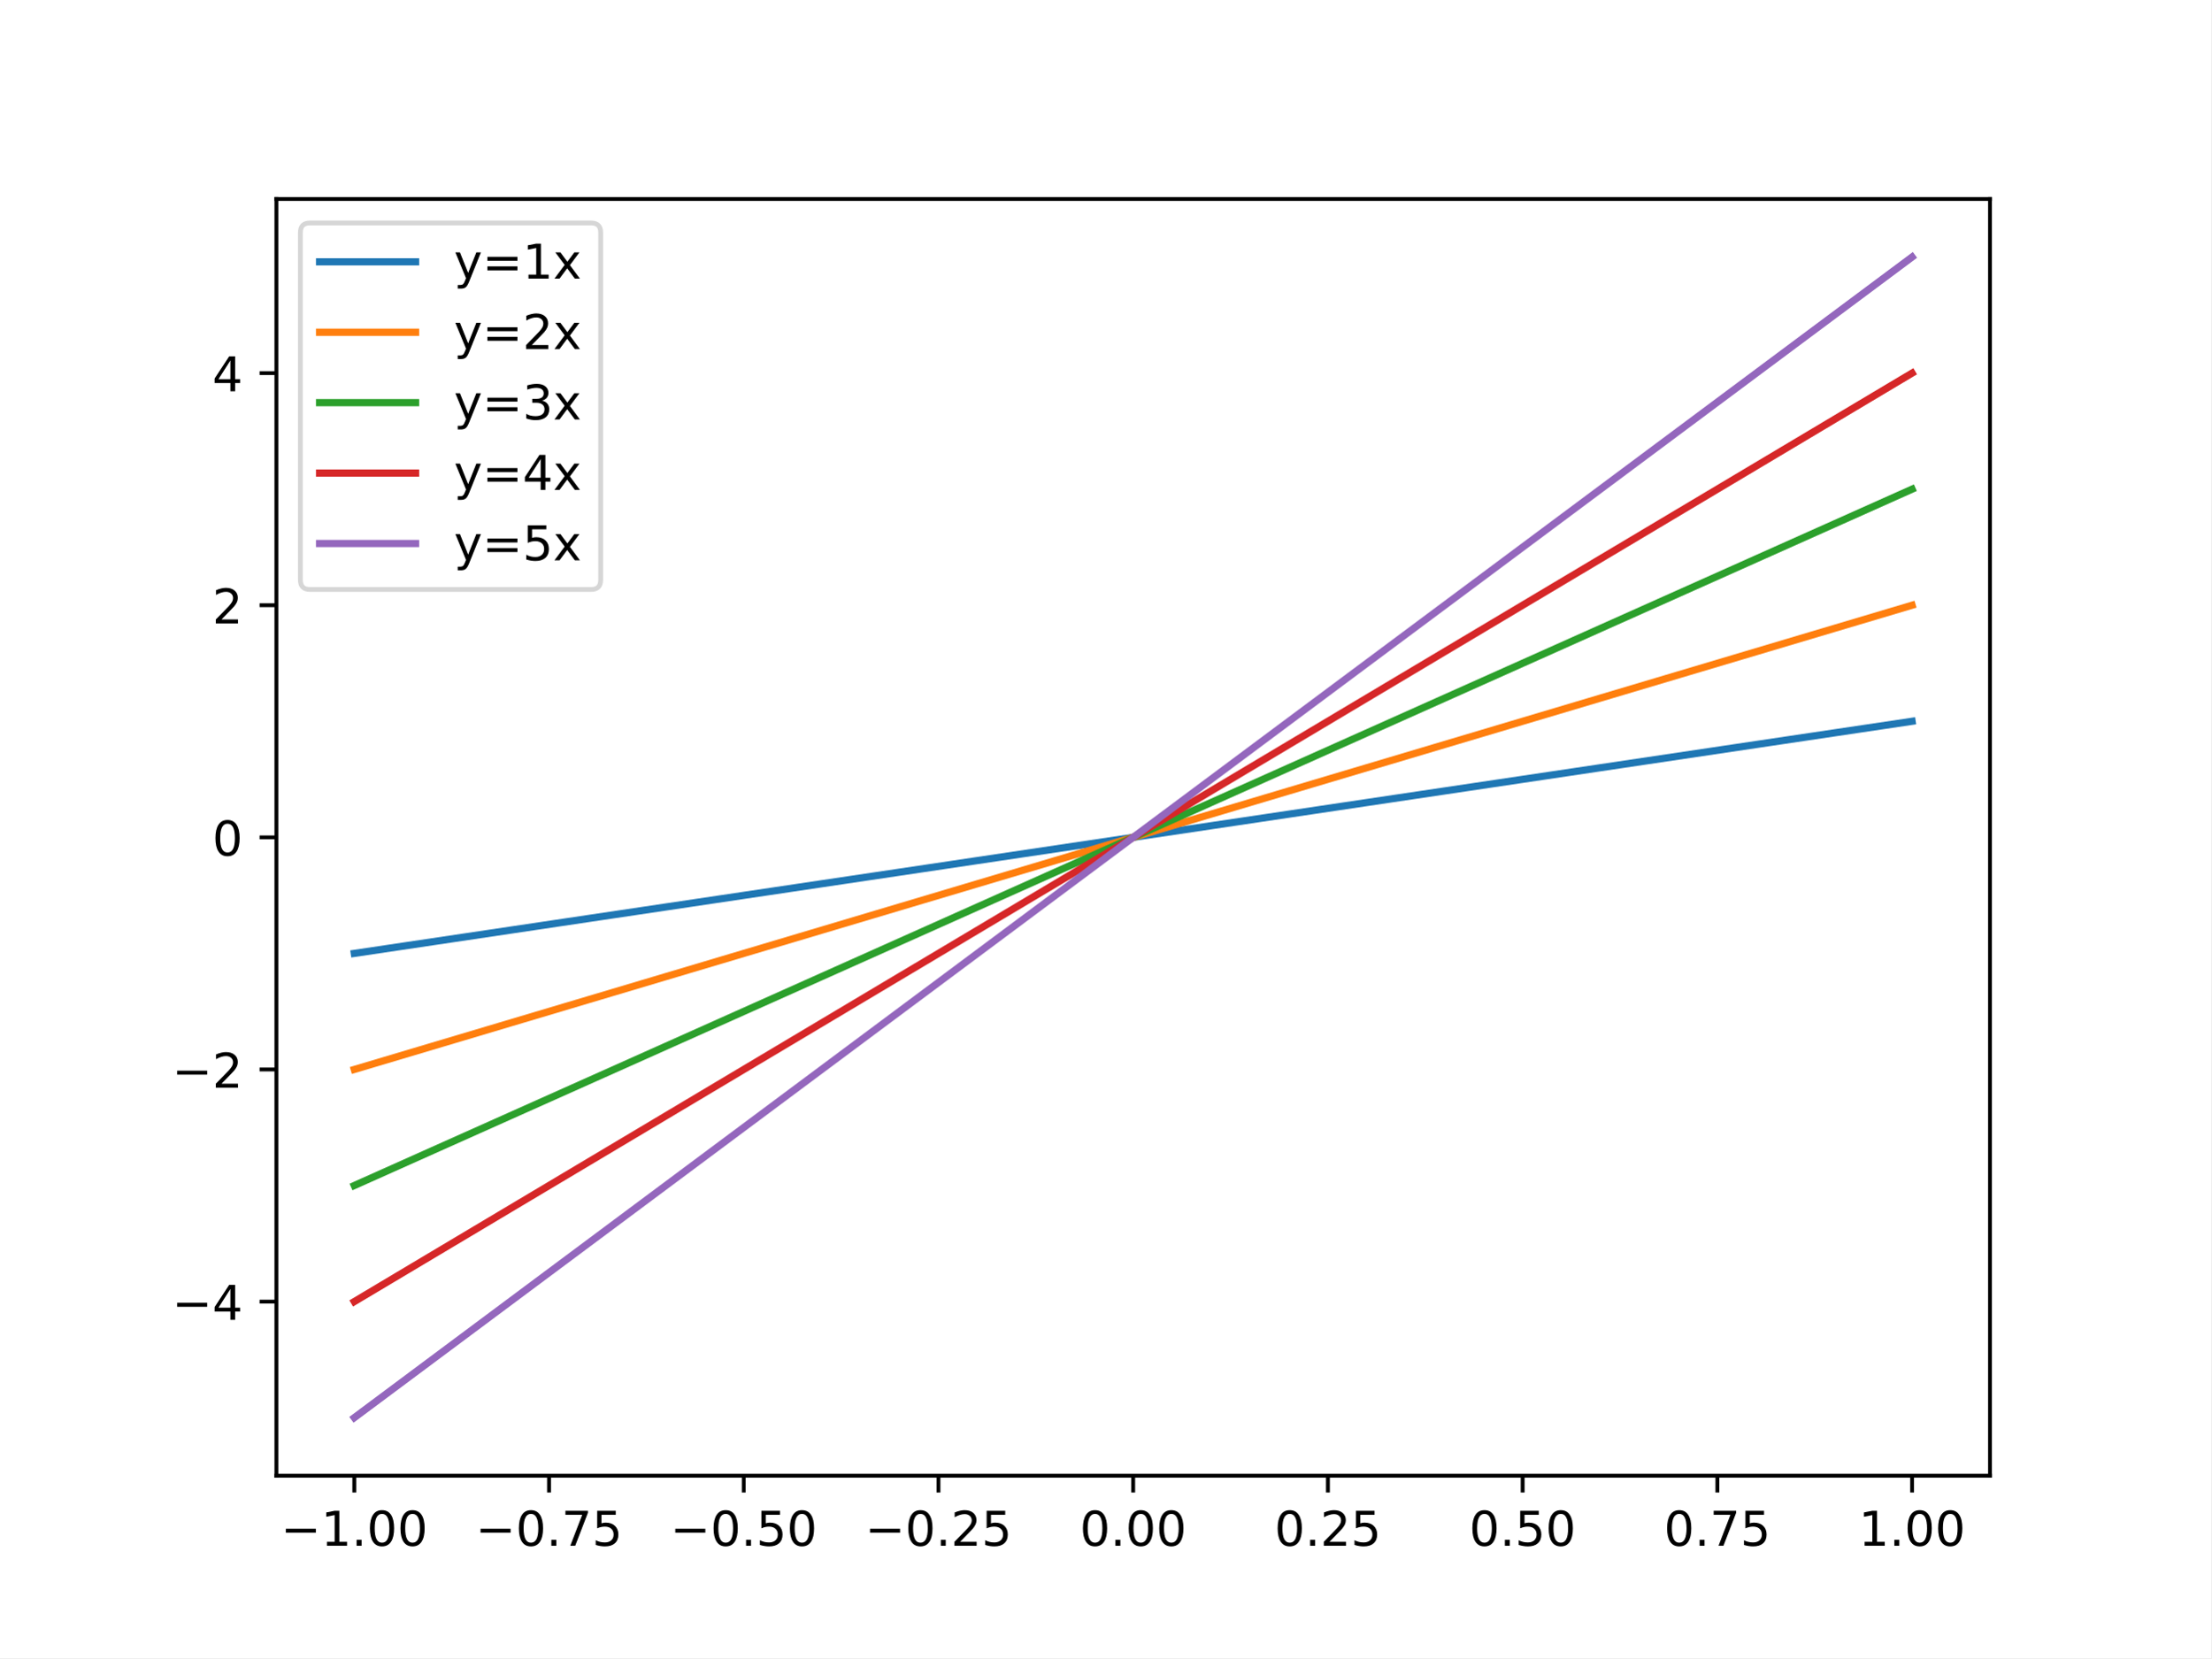
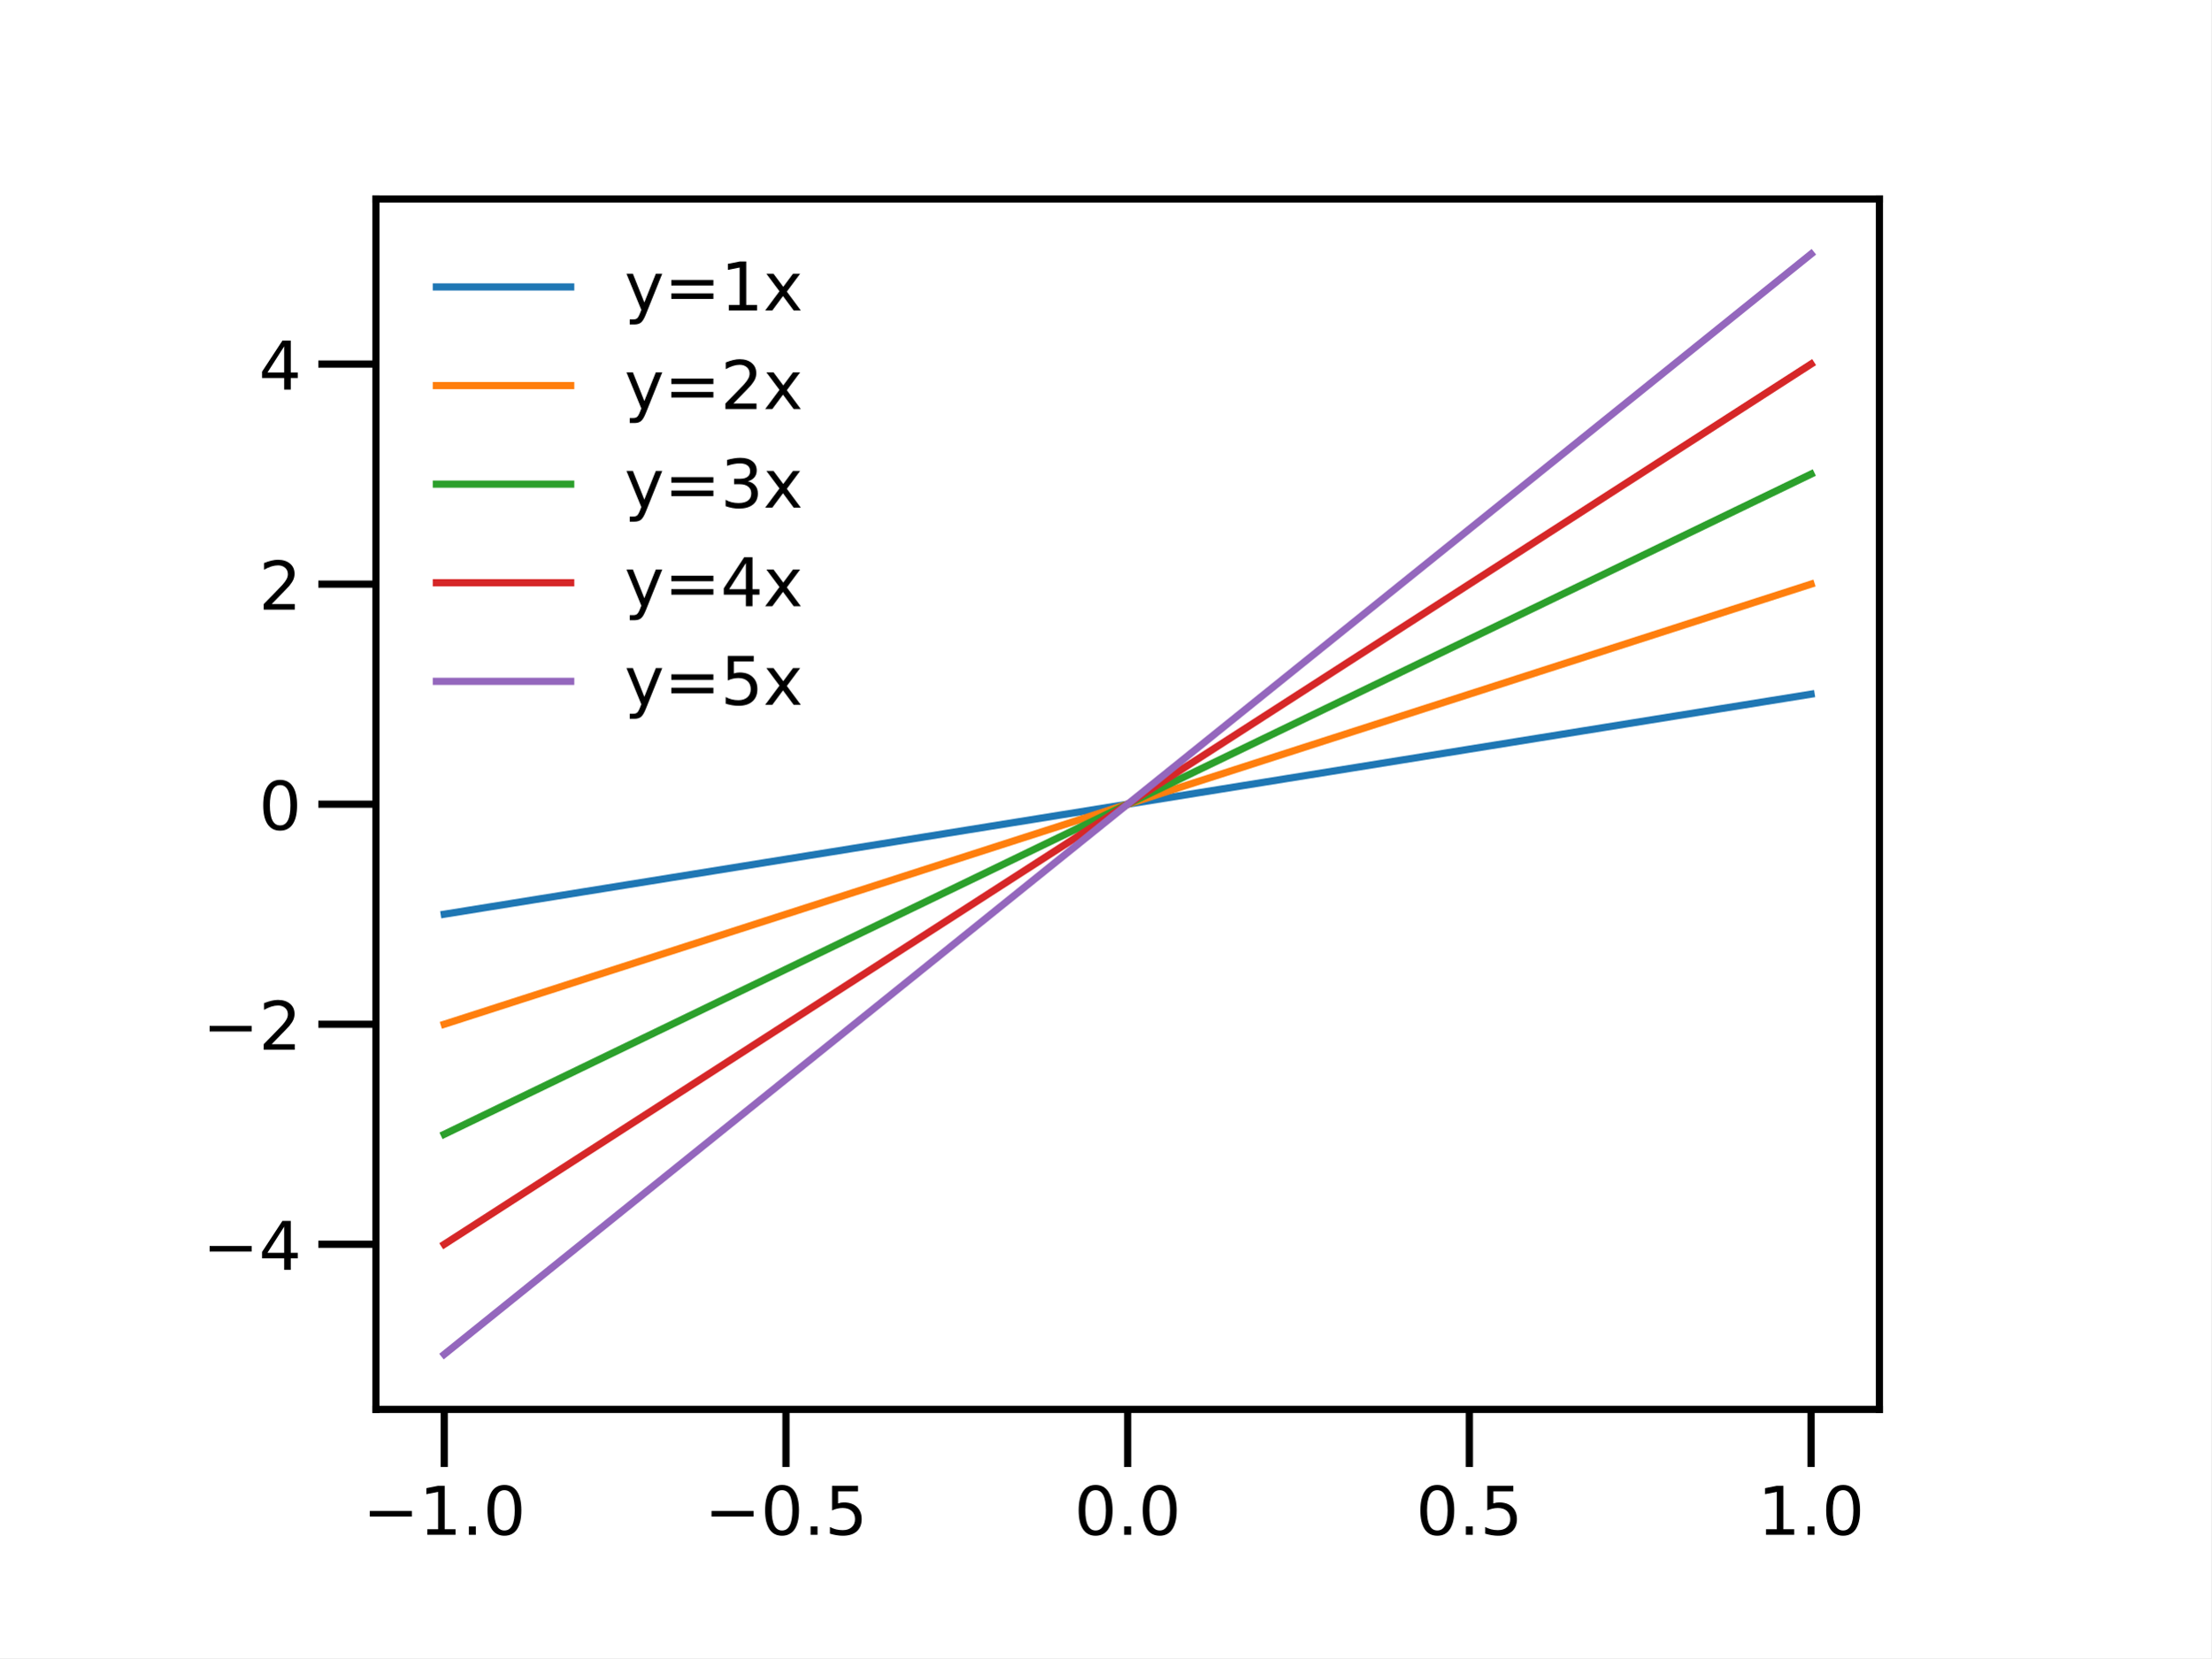
<svg xmlns="http://www.w3.org/2000/svg" xmlns:xlink="http://www.w3.org/1999/xlink" height="345.6pt" version="1.1" viewBox="0 0 460.8 345.6" width="460.8pt">
  <defs>
    <style type="text/css">
*{stroke-linecap:butt;stroke-linejoin:round;}
  </style>
  </defs>
  <g id="figure_1">
    <g id="patch_1">
      <path d="M 0 345.6  L 460.8 345.6  L 460.8 0  L 0 0  z " style="fill:#ffffff;" />
    </g>
    <g id="axes_1">
      <g id="patch_2">
-         <path d="M 57.6 307.584  L 414.72 307.584  L 414.72 41.472  L 57.6 41.472  z " style="fill:#ffffff;" />
+         <path d="M 78.336 293.76  L 391.68 293.76  L 391.68 41.472  L 78.336 41.472  z " style="fill:#ffffff;" />
      </g>
      <g id="matplotlib.axis_1">
        <g id="xtick_1">
          <g id="line2d_1">
            <defs>
-               <path d="M 0 0  L 0 3.5  " id="mb20162f5c3" style="stroke:#000000;stroke-width:0.8;" />
-             </defs>
-             <g>
-               <use style="stroke:#000000;stroke-width:0.8;" x="73.833" xlink:href="#mb20162f5c3" y="307.584" />
+               <path d="M 0 0  L 0 12  " id="m52c4b20557" style="stroke:#000000;stroke-width:1.5;" />
+             </defs>
+             <g>
+               <use style="stroke:#000000;stroke-width:1.5;" x="92.579" xlink:href="#m52c4b20557" y="293.76" />
            </g>
          </g>
          <g id="text_1">
            <defs>
              <path d="M 10.594 35.5  L 73.188 35.5  L 73.188 27.203  L 10.594 27.203  z " id="DejaVuSans-8722" />
              <path d="M 12.406 8.297  L 28.516 8.297  L 28.516 63.922  L 10.984 60.406  L 10.984 69.391  L 28.422 72.906  L 38.281 72.906  L 38.281 8.297  L 54.391 8.297  L 54.391 0  L 12.406 0  z " id="DejaVuSans-49" />
              <path d="M 10.688 12.406  L 21 12.406  L 21 0  L 10.688 0  z " id="DejaVuSans-46" />
              <path d="M 31.781 66.406  Q 24.172 66.406 20.328 58.906  Q 16.5 51.422 16.5 36.375  Q 16.5 21.391 20.328 13.891  Q 24.172 6.391 31.781 6.391  Q 39.453 6.391 43.281 13.891  Q 47.125 21.391 47.125 36.375  Q 47.125 51.422 43.281 58.906  Q 39.453 66.406 31.781 66.406  z M 31.781 74.219  Q 44.047 74.219 50.516 64.516  Q 56.984 54.828 56.984 36.375  Q 56.984 17.969 50.516 8.266  Q 44.047 -1.422 31.781 -1.422  Q 19.531 -1.422 13.062 8.266  Q 6.594 17.969 6.594 36.375  Q 6.594 54.828 13.062 64.516  Q 19.531 74.219 31.781 74.219  z " id="DejaVuSans-48" />
            </defs>
-             <g transform="translate(58.51007 322.1824)scale(0.1 -0.1)">
+             <g transform="translate(75.58094 319.8978)scale(0.14 -0.14)">
              <use xlink:href="#DejaVuSans-8722" />
              <use x="83.789" xlink:href="#DejaVuSans-49" />
              <use x="147.412" xlink:href="#DejaVuSans-46" />
              <use x="179.199" xlink:href="#DejaVuSans-48" />
-               <use x="242.822" xlink:href="#DejaVuSans-48" />
            </g>
          </g>
        </g>
        <g id="xtick_2">
          <g id="line2d_2">
            <g>
-               <use style="stroke:#000000;stroke-width:0.8;" x="114.415" xlink:href="#mb20162f5c3" y="307.584" />
+               <use style="stroke:#000000;stroke-width:1.5;" x="163.793" xlink:href="#m52c4b20557" y="293.76" />
            </g>
          </g>
          <g id="text_2">
            <defs>
-               <path d="M 8.203 72.906  L 55.078 72.906  L 55.078 68.703  L 28.609 0  L 18.312 0  L 43.219 64.594  L 8.203 64.594  z " id="DejaVuSans-55" />
              <path d="M 10.797 72.906  L 49.516 72.906  L 49.516 64.594  L 19.828 64.594  L 19.828 46.734  Q 21.969 47.469 24.109 47.828  Q 26.266 48.188 28.422 48.188  Q 40.625 48.188 47.75 41.5  Q 54.891 34.812 54.891 23.391  Q 54.891 11.625 47.562 5.094  Q 40.234 -1.422 26.906 -1.422  Q 22.312 -1.422 17.547 -0.641  Q 12.797 0.141 7.719 1.703  L 7.719 11.625  Q 12.109 9.234 16.797 8.062  Q 21.484 6.891 26.703 6.891  Q 35.156 6.891 40.078 11.328  Q 45.016 15.766 45.016 23.391  Q 45.016 31 40.078 35.438  Q 35.156 39.891 26.703 39.891  Q 22.75 39.891 18.812 39.016  Q 14.891 38.141 10.797 36.281  z " id="DejaVuSans-53" />
            </defs>
-             <g transform="translate(99.09189 322.1824)scale(0.1 -0.1)">
-               <use xlink:href="#DejaVuSans-8722" />
-               <use x="83.789" xlink:href="#DejaVuSans-48" />
-               <use x="147.412" xlink:href="#DejaVuSans-46" />
-               <use x="179.199" xlink:href="#DejaVuSans-55" />
-               <use x="242.822" xlink:href="#DejaVuSans-53" />
-             </g>
-           </g>
-         </g>
-         <g id="xtick_3">
-           <g id="line2d_3">
-             <g>
-               <use style="stroke:#000000;stroke-width:0.8;" x="154.996" xlink:href="#mb20162f5c3" y="307.584" />
-             </g>
-           </g>
-           <g id="text_3">
-             <g transform="translate(139.6737 322.1824)scale(0.1 -0.1)">
+             <g transform="translate(146.7955 319.8978)scale(0.14 -0.14)">
              <use xlink:href="#DejaVuSans-8722" />
              <use x="83.789" xlink:href="#DejaVuSans-48" />
              <use x="147.412" xlink:href="#DejaVuSans-46" />
              <use x="179.199" xlink:href="#DejaVuSans-53" />
-               <use x="242.822" xlink:href="#DejaVuSans-48" />
-             </g>
-           </g>
-         </g>
-         <g id="xtick_4">
-           <g id="line2d_4">
-             <g>
-               <use style="stroke:#000000;stroke-width:0.8;" x="195.578" xlink:href="#mb20162f5c3" y="307.584" />
-             </g>
-           </g>
-           <g id="text_4">
-             <defs>
-               <path d="M 19.188 8.297  L 53.609 8.297  L 53.609 0  L 7.328 0  L 7.328 8.297  Q 12.938 14.109 22.625 23.891  Q 32.328 33.688 34.812 36.531  Q 39.547 41.844 41.422 45.531  Q 43.312 49.219 43.312 52.781  Q 43.312 58.594 39.234 62.25  Q 35.156 65.922 28.609 65.922  Q 23.969 65.922 18.812 64.312  Q 13.672 62.703 7.812 59.422  L 7.812 69.391  Q 13.766 71.781 18.938 73  Q 24.125 74.219 28.422 74.219  Q 39.75 74.219 46.484 68.547  Q 53.219 62.891 53.219 53.422  Q 53.219 48.922 51.531 44.891  Q 49.859 40.875 45.406 35.406  Q 44.188 33.984 37.641 27.219  Q 31.109 20.453 19.188 8.297  z " id="DejaVuSans-50" />
-             </defs>
-             <g transform="translate(180.2555 322.1824)scale(0.1 -0.1)">
-               <use xlink:href="#DejaVuSans-8722" />
-               <use x="83.789" xlink:href="#DejaVuSans-48" />
-               <use x="147.412" xlink:href="#DejaVuSans-46" />
-               <use x="179.199" xlink:href="#DejaVuSans-50" />
-               <use x="242.822" xlink:href="#DejaVuSans-53" />
-             </g>
-           </g>
-         </g>
-         <g id="xtick_5">
-           <g id="line2d_5">
-             <g>
-               <use style="stroke:#000000;stroke-width:0.8;" x="236.16" xlink:href="#mb20162f5c3" y="307.584" />
-             </g>
-           </g>
-           <g id="text_5">
-             <g transform="translate(225.0272 322.1824)scale(0.1 -0.1)">
+             </g>
+           </g>
+         </g>
+         <g id="xtick_3">
+           <g id="line2d_3">
+             <g>
+               <use style="stroke:#000000;stroke-width:1.5;" x="235.008" xlink:href="#m52c4b20557" y="293.76" />
+             </g>
+           </g>
+           <g id="text_3">
+             <g transform="translate(223.8758 319.8978)scale(0.14 -0.14)">
              <use xlink:href="#DejaVuSans-48" />
              <use x="63.623" xlink:href="#DejaVuSans-46" />
              <use x="95.41" xlink:href="#DejaVuSans-48" />
-               <use x="159.033" xlink:href="#DejaVuSans-48" />
-             </g>
-           </g>
-         </g>
-         <g id="xtick_6">
-           <g id="line2d_6">
-             <g>
-               <use style="stroke:#000000;stroke-width:0.8;" x="276.742" xlink:href="#mb20162f5c3" y="307.584" />
-             </g>
-           </g>
-           <g id="text_6">
-             <g transform="translate(265.609 322.1824)scale(0.1 -0.1)">
-               <use xlink:href="#DejaVuSans-48" />
-               <use x="63.623" xlink:href="#DejaVuSans-46" />
-               <use x="95.41" xlink:href="#DejaVuSans-50" />
-               <use x="159.033" xlink:href="#DejaVuSans-53" />
-             </g>
-           </g>
-         </g>
-         <g id="xtick_7">
-           <g id="line2d_7">
-             <g>
-               <use style="stroke:#000000;stroke-width:0.8;" x="317.324" xlink:href="#mb20162f5c3" y="307.584" />
-             </g>
-           </g>
-           <g id="text_7">
-             <g transform="translate(306.1908 322.1824)scale(0.1 -0.1)">
+             </g>
+           </g>
+         </g>
+         <g id="xtick_4">
+           <g id="line2d_4">
+             <g>
+               <use style="stroke:#000000;stroke-width:1.5;" x="306.223" xlink:href="#m52c4b20557" y="293.76" />
+             </g>
+           </g>
+           <g id="text_4">
+             <g transform="translate(295.0904 319.8978)scale(0.14 -0.14)">
              <use xlink:href="#DejaVuSans-48" />
              <use x="63.623" xlink:href="#DejaVuSans-46" />
              <use x="95.41" xlink:href="#DejaVuSans-53" />
-               <use x="159.033" xlink:href="#DejaVuSans-48" />
-             </g>
-           </g>
-         </g>
-         <g id="xtick_8">
-           <g id="line2d_8">
-             <g>
-               <use style="stroke:#000000;stroke-width:0.8;" x="357.905" xlink:href="#mb20162f5c3" y="307.584" />
-             </g>
-           </g>
-           <g id="text_8">
-             <g transform="translate(346.7726 322.1824)scale(0.1 -0.1)">
-               <use xlink:href="#DejaVuSans-48" />
-               <use x="63.623" xlink:href="#DejaVuSans-46" />
-               <use x="95.41" xlink:href="#DejaVuSans-55" />
-               <use x="159.033" xlink:href="#DejaVuSans-53" />
-             </g>
-           </g>
-         </g>
-         <g id="xtick_9">
-           <g id="line2d_9">
-             <g>
-               <use style="stroke:#000000;stroke-width:0.8;" x="398.487" xlink:href="#mb20162f5c3" y="307.584" />
-             </g>
-           </g>
-           <g id="text_9">
-             <g transform="translate(387.3545 322.1824)scale(0.1 -0.1)">
+             </g>
+           </g>
+         </g>
+         <g id="xtick_5">
+           <g id="line2d_5">
+             <g>
+               <use style="stroke:#000000;stroke-width:1.5;" x="377.437" xlink:href="#m52c4b20557" y="293.76" />
+             </g>
+           </g>
+           <g id="text_5">
+             <g transform="translate(366.3049 319.8978)scale(0.14 -0.14)">
              <use xlink:href="#DejaVuSans-49" />
              <use x="63.623" xlink:href="#DejaVuSans-46" />
              <use x="95.41" xlink:href="#DejaVuSans-48" />
-               <use x="159.033" xlink:href="#DejaVuSans-48" />
            </g>
          </g>
        </g>
      </g>
      <g id="matplotlib.axis_2">
        <g id="ytick_1">
+           <g id="line2d_6">
+             <defs>
+               <path d="M 0 0  L -12 0  " id="me9c76b706e" style="stroke:#000000;stroke-width:1.5;" />
+             </defs>
+             <g>
+               <use style="stroke:#000000;stroke-width:1.5;" x="78.336" xlink:href="#me9c76b706e" y="259.357" />
+             </g>
+           </g>
+           <g id="text_6">
+             <defs>
+               <path d="M 37.797 64.312  L 12.891 25.391  L 37.797 25.391  z M 35.203 72.906  L 47.609 72.906  L 47.609 25.391  L 58.016 25.391  L 58.016 17.188  L 47.609 17.188  L 47.609 0  L 37.797 0  L 37.797 17.188  L 4.891 17.188  L 4.891 26.703  z " id="DejaVuSans-52" />
+             </defs>
+             <g transform="translate(42.19694 264.676)scale(0.14 -0.14)">
+               <use xlink:href="#DejaVuSans-8722" />
+               <use x="83.789" xlink:href="#DejaVuSans-52" />
+             </g>
+           </g>
+         </g>
+         <g id="ytick_2">
+           <g id="line2d_7">
+             <g>
+               <use style="stroke:#000000;stroke-width:1.5;" x="78.336" xlink:href="#me9c76b706e" y="213.487" />
+             </g>
+           </g>
+           <g id="text_7">
+             <defs>
+               <path d="M 19.188 8.297  L 53.609 8.297  L 53.609 0  L 7.328 0  L 7.328 8.297  Q 12.938 14.109 22.625 23.891  Q 32.328 33.688 34.812 36.531  Q 39.547 41.844 41.422 45.531  Q 43.312 49.219 43.312 52.781  Q 43.312 58.594 39.234 62.25  Q 35.156 65.922 28.609 65.922  Q 23.969 65.922 18.812 64.312  Q 13.672 62.703 7.812 59.422  L 7.812 69.391  Q 13.766 71.781 18.938 73  Q 24.125 74.219 28.422 74.219  Q 39.75 74.219 46.484 68.547  Q 53.219 62.891 53.219 53.422  Q 53.219 48.922 51.531 44.891  Q 49.859 40.875 45.406 35.406  Q 44.188 33.984 37.641 27.219  Q 31.109 20.453 19.188 8.297  z " id="DejaVuSans-50" />
+             </defs>
+             <g transform="translate(42.19694 218.8055)scale(0.14 -0.14)">
+               <use xlink:href="#DejaVuSans-8722" />
+               <use x="83.789" xlink:href="#DejaVuSans-50" />
+             </g>
+           </g>
+         </g>
+         <g id="ytick_3">
+           <g id="line2d_8">
+             <g>
+               <use style="stroke:#000000;stroke-width:1.5;" x="78.336" xlink:href="#me9c76b706e" y="167.616" />
+             </g>
+           </g>
+           <g id="text_8">
+             <g transform="translate(53.9285 172.9349)scale(0.14 -0.14)">
+               <use xlink:href="#DejaVuSans-48" />
+             </g>
+           </g>
+         </g>
+         <g id="ytick_4">
+           <g id="line2d_9">
+             <g>
+               <use style="stroke:#000000;stroke-width:1.5;" x="78.336" xlink:href="#me9c76b706e" y="121.745" />
+             </g>
+           </g>
+           <g id="text_9">
+             <g transform="translate(53.9285 127.0644)scale(0.14 -0.14)">
+               <use xlink:href="#DejaVuSans-50" />
+             </g>
+           </g>
+         </g>
+         <g id="ytick_5">
          <g id="line2d_10">
-             <defs>
-               <path d="M 0 0  L -3.5 0  " id="m1c434e5c7f" style="stroke:#000000;stroke-width:0.8;" />
-             </defs>
-             <g>
-               <use style="stroke:#000000;stroke-width:0.8;" x="57.6" xlink:href="#m1c434e5c7f" y="271.296" />
+             <g>
+               <use style="stroke:#000000;stroke-width:1.5;" x="78.336" xlink:href="#me9c76b706e" y="75.875" />
            </g>
          </g>
          <g id="text_10">
-             <defs>
-               <path d="M 37.797 64.312  L 12.891 25.391  L 37.797 25.391  z M 35.203 72.906  L 47.609 72.906  L 47.609 25.391  L 58.016 25.391  L 58.016 17.188  L 47.609 17.188  L 47.609 0  L 37.797 0  L 37.797 17.188  L 4.891 17.188  L 4.891 26.703  z " id="DejaVuSans-52" />
-             </defs>
-             <g transform="translate(35.85781 275.0952)scale(0.1 -0.1)">
-               <use xlink:href="#DejaVuSans-8722" />
-               <use x="83.789" xlink:href="#DejaVuSans-52" />
-             </g>
-           </g>
-         </g>
-         <g id="ytick_2">
-           <g id="line2d_11">
-             <g>
-               <use style="stroke:#000000;stroke-width:0.8;" x="57.6" xlink:href="#m1c434e5c7f" y="222.912" />
-             </g>
-           </g>
-           <g id="text_11">
-             <g transform="translate(35.85781 226.7112)scale(0.1 -0.1)">
-               <use xlink:href="#DejaVuSans-8722" />
-               <use x="83.789" xlink:href="#DejaVuSans-50" />
-             </g>
-           </g>
-         </g>
-         <g id="ytick_3">
-           <g id="line2d_12">
-             <g>
-               <use style="stroke:#000000;stroke-width:0.8;" x="57.6" xlink:href="#m1c434e5c7f" y="174.528" />
-             </g>
-           </g>
-           <g id="text_12">
-             <g transform="translate(44.2375 178.3272)scale(0.1 -0.1)">
-               <use xlink:href="#DejaVuSans-48" />
-             </g>
-           </g>
-         </g>
-         <g id="ytick_4">
-           <g id="line2d_13">
-             <g>
-               <use style="stroke:#000000;stroke-width:0.8;" x="57.6" xlink:href="#m1c434e5c7f" y="126.144" />
-             </g>
-           </g>
-           <g id="text_13">
-             <g transform="translate(44.2375 129.9432)scale(0.1 -0.1)">
-               <use xlink:href="#DejaVuSans-50" />
-             </g>
-           </g>
-         </g>
-         <g id="ytick_5">
-           <g id="line2d_14">
-             <g>
-               <use style="stroke:#000000;stroke-width:0.8;" x="57.6" xlink:href="#m1c434e5c7f" y="77.76" />
-             </g>
-           </g>
-           <g id="text_14">
-             <g transform="translate(44.2375 81.55922)scale(0.1 -0.1)">
+             <g transform="translate(53.9285 81.19382)scale(0.14 -0.14)">
              <use xlink:href="#DejaVuSans-52" />
            </g>
          </g>
        </g>
      </g>
+       <g id="line2d_11">
+         <path clip-path="url(#p0abad78485)" d="M 92.579 190.551  L 106.822 188.258  L 121.065 185.964  L 135.308 183.671  L 149.551 181.377  L 163.793 179.084  L 178.036 176.79  L 192.279 174.497  L 206.522 172.203  L 220.765 169.91  L 235.008 167.616  L 249.251 165.322  L 263.494 163.029  L 277.737 160.735  L 291.98 158.442  L 306.223 156.148  L 320.465 153.855  L 334.708 151.561  L 348.951 149.268  L 363.194 146.974  L 377.437 144.681  " style="fill:none;stroke:#1f77b4;stroke-linecap:square;stroke-width:1.5;" />
+       </g>
+       <g id="line2d_12">
+         <path clip-path="url(#p0abad78485)" d="M 92.579 213.487  L 106.822 208.899  L 121.065 204.312  L 135.308 199.725  L 149.551 195.138  L 163.793 190.551  L 178.036 185.964  L 192.279 181.377  L 206.522 176.79  L 220.765 172.203  L 235.008 167.616  L 249.251 163.029  L 263.494 158.442  L 277.737 153.855  L 291.98 149.268  L 306.223 144.681  L 320.465 140.094  L 334.708 135.507  L 348.951 130.92  L 363.194 126.333  L 377.437 121.745  " style="fill:none;stroke:#ff7f0e;stroke-linecap:square;stroke-width:1.5;" />
+       </g>
+       <g id="line2d_13">
+         <path clip-path="url(#p0abad78485)" d="M 92.579 236.422  L 106.822 229.541  L 121.065 222.661  L 135.308 215.78  L 149.551 208.899  L 163.793 202.019  L 178.036 195.138  L 192.279 188.258  L 206.522 181.377  L 220.765 174.497  L 235.008 167.616  L 249.251 160.735  L 263.494 153.855  L 277.737 146.974  L 291.98 140.094  L 306.223 133.213  L 320.465 126.333  L 334.708 119.452  L 348.951 112.571  L 363.194 105.691  L 377.437 98.81  " style="fill:none;stroke:#2ca02c;stroke-linecap:square;stroke-width:1.5;" />
+       </g>
+       <g id="line2d_14">
+         <path clip-path="url(#p0abad78485)" d="M 92.579 259.357  L 106.822 250.183  L 121.065 241.009  L 135.308 231.835  L 149.551 222.661  L 163.793 213.487  L 178.036 204.312  L 192.279 195.138  L 206.522 185.964  L 220.765 176.79  L 235.008 167.616  L 249.251 158.442  L 263.494 149.268  L 277.737 140.094  L 291.98 130.92  L 306.223 121.745  L 320.465 112.571  L 334.708 103.397  L 348.951 94.223  L 363.194 85.049  L 377.437 75.875  " style="fill:none;stroke:#d62728;stroke-linecap:square;stroke-width:1.5;" />
+       </g>
      <g id="line2d_15">
-         <path clip-path="url(#pbc7e40d144)" d="M 73.833 198.72  L 90.065 196.301  L 106.298 193.882  L 122.531 191.462  L 138.764 189.043  L 154.996 186.624  L 171.229 184.205  L 187.462 181.786  L 203.695 179.366  L 219.927 176.947  L 236.16 174.528  L 252.393 172.109  L 268.625 169.69  L 284.858 167.27  L 301.091 164.851  L 317.324 162.432  L 333.556 160.013  L 349.789 157.594  L 366.022 155.174  L 382.255 152.755  L 398.487 150.336  " style="fill:none;stroke:#1f77b4;stroke-linecap:square;stroke-width:1.5;" />
-       </g>
-       <g id="line2d_16">
-         <path clip-path="url(#pbc7e40d144)" d="M 73.833 222.912  L 90.065 218.074  L 106.298 213.235  L 122.531 208.397  L 138.764 203.558  L 154.996 198.72  L 171.229 193.882  L 187.462 189.043  L 203.695 184.205  L 219.927 179.366  L 236.16 174.528  L 252.393 169.69  L 268.625 164.851  L 284.858 160.013  L 301.091 155.174  L 317.324 150.336  L 333.556 145.498  L 349.789 140.659  L 366.022 135.821  L 382.255 130.982  L 398.487 126.144  " style="fill:none;stroke:#ff7f0e;stroke-linecap:square;stroke-width:1.5;" />
-       </g>
-       <g id="line2d_17">
-         <path clip-path="url(#pbc7e40d144)" d="M 73.833 247.104  L 90.065 239.846  L 106.298 232.589  L 122.531 225.331  L 138.764 218.074  L 154.996 210.816  L 171.229 203.558  L 187.462 196.301  L 203.695 189.043  L 219.927 181.786  L 236.16 174.528  L 252.393 167.27  L 268.625 160.013  L 284.858 152.755  L 301.091 145.498  L 317.324 138.24  L 333.556 130.982  L 349.789 123.725  L 366.022 116.467  L 382.255 109.21  L 398.487 101.952  " style="fill:none;stroke:#2ca02c;stroke-linecap:square;stroke-width:1.5;" />
-       </g>
-       <g id="line2d_18">
-         <path clip-path="url(#pbc7e40d144)" d="M 73.833 271.296  L 90.065 261.619  L 106.298 251.942  L 122.531 242.266  L 138.764 232.589  L 154.996 222.912  L 171.229 213.235  L 187.462 203.558  L 203.695 193.882  L 219.927 184.205  L 236.16 174.528  L 252.393 164.851  L 268.625 155.174  L 284.858 145.498  L 301.091 135.821  L 317.324 126.144  L 333.556 116.467  L 349.789 106.79  L 366.022 97.114  L 382.255 87.437  L 398.487 77.76  " style="fill:none;stroke:#d62728;stroke-linecap:square;stroke-width:1.5;" />
-       </g>
-       <g id="line2d_19">
-         <path clip-path="url(#pbc7e40d144)" d="M 73.833 295.488  L 90.065 283.392  L 106.298 271.296  L 122.531 259.2  L 138.764 247.104  L 154.996 235.008  L 171.229 222.912  L 187.462 210.816  L 203.695 198.72  L 219.927 186.624  L 236.16 174.528  L 252.393 162.432  L 268.625 150.336  L 284.858 138.24  L 301.091 126.144  L 317.324 114.048  L 333.556 101.952  L 349.789 89.856  L 366.022 77.76  L 382.255 65.664  L 398.487 53.568  " style="fill:none;stroke:#9467bd;stroke-linecap:square;stroke-width:1.5;" />
+         <path clip-path="url(#p0abad78485)" d="M 92.579 282.292  L 106.822 270.825  L 121.065 259.357  L 135.308 247.889  L 149.551 236.422  L 163.793 224.954  L 178.036 213.487  L 192.279 202.019  L 206.522 190.551  L 220.765 179.084  L 235.008 167.616  L 249.251 156.148  L 263.494 144.681  L 277.737 133.213  L 291.98 121.745  L 306.223 110.278  L 320.465 98.81  L 334.708 87.343  L 348.951 75.875  L 363.194 64.407  L 377.437 52.94  " style="fill:none;stroke:#9467bd;stroke-linecap:square;stroke-width:1.5;" />
      </g>
      <g id="patch_3">
-         <path d="M 57.6 307.584  L 57.6 41.472  " style="fill:none;stroke:#000000;stroke-linecap:square;stroke-linejoin:miter;stroke-width:0.8;" />
+         <path d="M 78.336 293.76  L 78.336 41.472  " style="fill:none;stroke:#000000;stroke-linecap:square;stroke-linejoin:miter;stroke-width:1.5;" />
      </g>
      <g id="patch_4">
-         <path d="M 414.72 307.584  L 414.72 41.472  " style="fill:none;stroke:#000000;stroke-linecap:square;stroke-linejoin:miter;stroke-width:0.8;" />
+         <path d="M 391.68 293.76  L 391.68 41.472  " style="fill:none;stroke:#000000;stroke-linecap:square;stroke-linejoin:miter;stroke-width:1.5;" />
      </g>
      <g id="patch_5">
-         <path d="M 57.6 307.584  L 414.72 307.584  " style="fill:none;stroke:#000000;stroke-linecap:square;stroke-linejoin:miter;stroke-width:0.8;" />
+         <path d="M 78.336 293.76  L 391.68 293.76  " style="fill:none;stroke:#000000;stroke-linecap:square;stroke-linejoin:miter;stroke-width:1.5;" />
      </g>
      <g id="patch_6">
-         <path d="M 57.6 41.472  L 414.72 41.472  " style="fill:none;stroke:#000000;stroke-linecap:square;stroke-linejoin:miter;stroke-width:0.8;" />
+         <path d="M 78.336 41.472  L 391.68 41.472  " style="fill:none;stroke:#000000;stroke-linecap:square;stroke-linejoin:miter;stroke-width:1.5;" />
      </g>
      <g id="legend_1">
        <g id="patch_7">
-           <path d="M 64.6 122.863  L 123.18 122.863  Q 125.18 122.863 125.18 120.863  L 125.18 48.472  Q 125.18 46.472 123.18 46.472  L 64.6 46.472  Q 62.6 46.472 62.6 48.472  L 62.6 120.863  Q 62.6 122.863 64.6 122.863  z " style="fill:#ffffff;opacity:0.8;stroke:#cccccc;stroke-linejoin:miter;" />
-         </g>
-         <g id="line2d_20">
-           <path d="M 66.6 54.57  L 86.6 54.57  " style="fill:none;stroke:#1f77b4;stroke-linecap:square;stroke-width:1.5;" />
-         </g>
-         <g id="line2d_21" />
-         <g id="text_15">
+           <path d="M 88.136 155.419  L 170.148 155.419  Q 172.948 155.419 172.948 152.619  L 172.948 51.272  Q 172.948 48.472 170.148 48.472  L 88.136 48.472  Q 85.336 48.472 85.336 51.272  L 85.336 152.619  Q 85.336 155.419 88.136 155.419  z " style="fill:none;opacity:0;" />
+         </g>
+         <g id="line2d_16">
+           <path d="M 90.936 59.81  L 118.936 59.81  " style="fill:none;stroke:#1f77b4;stroke-linecap:square;stroke-width:1.5;" />
+         </g>
+         <g id="line2d_17" />
+         <g id="text_11">
          <defs>
            <path d="M 32.172 -5.078  Q 28.375 -14.844 24.75 -17.812  Q 21.141 -20.797 15.094 -20.797  L 7.906 -20.797  L 7.906 -13.281  L 13.188 -13.281  Q 16.891 -13.281 18.938 -11.516  Q 21 -9.766 23.484 -3.219  L 25.094 0.875  L 2.984 54.688  L 12.5 54.688  L 29.594 11.922  L 46.688 54.688  L 56.203 54.688  z " id="DejaVuSans-121" />
            <path d="M 10.594 45.406  L 73.188 45.406  L 73.188 37.203  L 10.594 37.203  z M 10.594 25.484  L 73.188 25.484  L 73.188 17.188  L 10.594 17.188  z " id="DejaVuSans-61" />
            <path d="M 54.891 54.688  L 35.109 28.078  L 55.906 0  L 45.312 0  L 29.391 21.484  L 13.484 0  L 2.875 0  L 24.125 28.609  L 4.688 54.688  L 15.281 54.688  L 29.781 35.203  L 44.281 54.688  z " id="DejaVuSans-120" />
          </defs>
-           <g transform="translate(94.6 58.07044)scale(0.1 -0.1)">
+           <g transform="translate(130.136 64.70981)scale(0.14 -0.14)">
            <use xlink:href="#DejaVuSans-121" />
            <use x="59.18" xlink:href="#DejaVuSans-61" />
            <use x="142.969" xlink:href="#DejaVuSans-49" />
            <use x="206.592" xlink:href="#DejaVuSans-120" />
          </g>
        </g>
-         <g id="line2d_22">
-           <path d="M 66.6 69.249  L 86.6 69.249  " style="fill:none;stroke:#ff7f0e;stroke-linecap:square;stroke-width:1.5;" />
-         </g>
-         <g id="line2d_23" />
-         <g id="text_16">
-           <g transform="translate(94.6 72.74856)scale(0.1 -0.1)">
+         <g id="line2d_18">
+           <path d="M 90.936 80.359  L 118.936 80.359  " style="fill:none;stroke:#ff7f0e;stroke-linecap:square;stroke-width:1.5;" />
+         </g>
+         <g id="line2d_19" />
+         <g id="text_12">
+           <g transform="translate(130.136 85.25919)scale(0.14 -0.14)">
            <use xlink:href="#DejaVuSans-121" />
            <use x="59.18" xlink:href="#DejaVuSans-61" />
            <use x="142.969" xlink:href="#DejaVuSans-50" />
            <use x="206.592" xlink:href="#DejaVuSans-120" />
          </g>
        </g>
-         <g id="line2d_24">
-           <path d="M 66.6 83.927  L 86.6 83.927  " style="fill:none;stroke:#2ca02c;stroke-linecap:square;stroke-width:1.5;" />
-         </g>
-         <g id="line2d_25" />
-         <g id="text_17">
+         <g id="line2d_20">
+           <path d="M 90.936 100.909  L 118.936 100.909  " style="fill:none;stroke:#2ca02c;stroke-linecap:square;stroke-width:1.5;" />
+         </g>
+         <g id="line2d_21" />
+         <g id="text_13">
          <defs>
            <path d="M 40.578 39.312  Q 47.656 37.797 51.625 33  Q 55.609 28.219 55.609 21.188  Q 55.609 10.406 48.188 4.484  Q 40.766 -1.422 27.094 -1.422  Q 22.516 -1.422 17.656 -0.516  Q 12.797 0.391 7.625 2.203  L 7.625 11.719  Q 11.719 9.328 16.594 8.109  Q 21.484 6.891 26.812 6.891  Q 36.078 6.891 40.938 10.547  Q 45.797 14.203 45.797 21.188  Q 45.797 27.641 41.281 31.266  Q 36.766 34.906 28.719 34.906  L 20.219 34.906  L 20.219 43.016  L 29.109 43.016  Q 36.375 43.016 40.234 45.922  Q 44.094 48.828 44.094 54.297  Q 44.094 59.906 40.109 62.906  Q 36.141 65.922 28.719 65.922  Q 24.656 65.922 20.016 65.031  Q 15.375 64.156 9.812 62.312  L 9.812 71.094  Q 15.438 72.656 20.344 73.438  Q 25.25 74.219 29.594 74.219  Q 40.828 74.219 47.359 69.109  Q 53.906 64.016 53.906 55.328  Q 53.906 49.266 50.438 45.094  Q 46.969 40.922 40.578 39.312  z " id="DejaVuSans-51" />
          </defs>
-           <g transform="translate(94.6 87.42669)scale(0.1 -0.1)">
+           <g transform="translate(130.136 105.8086)scale(0.14 -0.14)">
            <use xlink:href="#DejaVuSans-121" />
            <use x="59.18" xlink:href="#DejaVuSans-61" />
            <use x="142.969" xlink:href="#DejaVuSans-51" />
            <use x="206.592" xlink:href="#DejaVuSans-120" />
          </g>
        </g>
-         <g id="line2d_26">
-           <path d="M 66.6 98.605  L 86.6 98.605  " style="fill:none;stroke:#d62728;stroke-linecap:square;stroke-width:1.5;" />
-         </g>
-         <g id="line2d_27" />
-         <g id="text_18">
-           <g transform="translate(94.6 102.1048)scale(0.1 -0.1)">
+         <g id="line2d_22">
+           <path d="M 90.936 121.458  L 118.936 121.458  " style="fill:none;stroke:#d62728;stroke-linecap:square;stroke-width:1.5;" />
+         </g>
+         <g id="line2d_23" />
+         <g id="text_14">
+           <g transform="translate(130.136 126.3579)scale(0.14 -0.14)">
            <use xlink:href="#DejaVuSans-121" />
            <use x="59.18" xlink:href="#DejaVuSans-61" />
            <use x="142.969" xlink:href="#DejaVuSans-52" />
            <use x="206.592" xlink:href="#DejaVuSans-120" />
          </g>
        </g>
-         <g id="line2d_28">
-           <path d="M 66.6 113.283  L 86.6 113.283  " style="fill:none;stroke:#9467bd;stroke-linecap:square;stroke-width:1.5;" />
-         </g>
-         <g id="line2d_29" />
-         <g id="text_19">
-           <g transform="translate(94.6 116.7829)scale(0.1 -0.1)">
+         <g id="line2d_24">
+           <path d="M 90.936 142.007  L 118.936 142.007  " style="fill:none;stroke:#9467bd;stroke-linecap:square;stroke-width:1.5;" />
+         </g>
+         <g id="line2d_25" />
+         <g id="text_15">
+           <g transform="translate(130.136 146.9073)scale(0.14 -0.14)">
            <use xlink:href="#DejaVuSans-121" />
            <use x="59.18" xlink:href="#DejaVuSans-61" />
            <use x="142.969" xlink:href="#DejaVuSans-53" />
            <use x="206.592" xlink:href="#DejaVuSans-120" />
          </g>
        </g>
      </g>
    </g>
  </g>
  <defs>
-     <clipPath id="pbc7e40d144">
-       <rect height="266.112" width="357.12" x="57.6" y="41.472" />
+     <clipPath id="p0abad78485">
+       <rect height="252.288" width="313.344" x="78.336" y="41.472" />
    </clipPath>
  </defs>
</svg>
